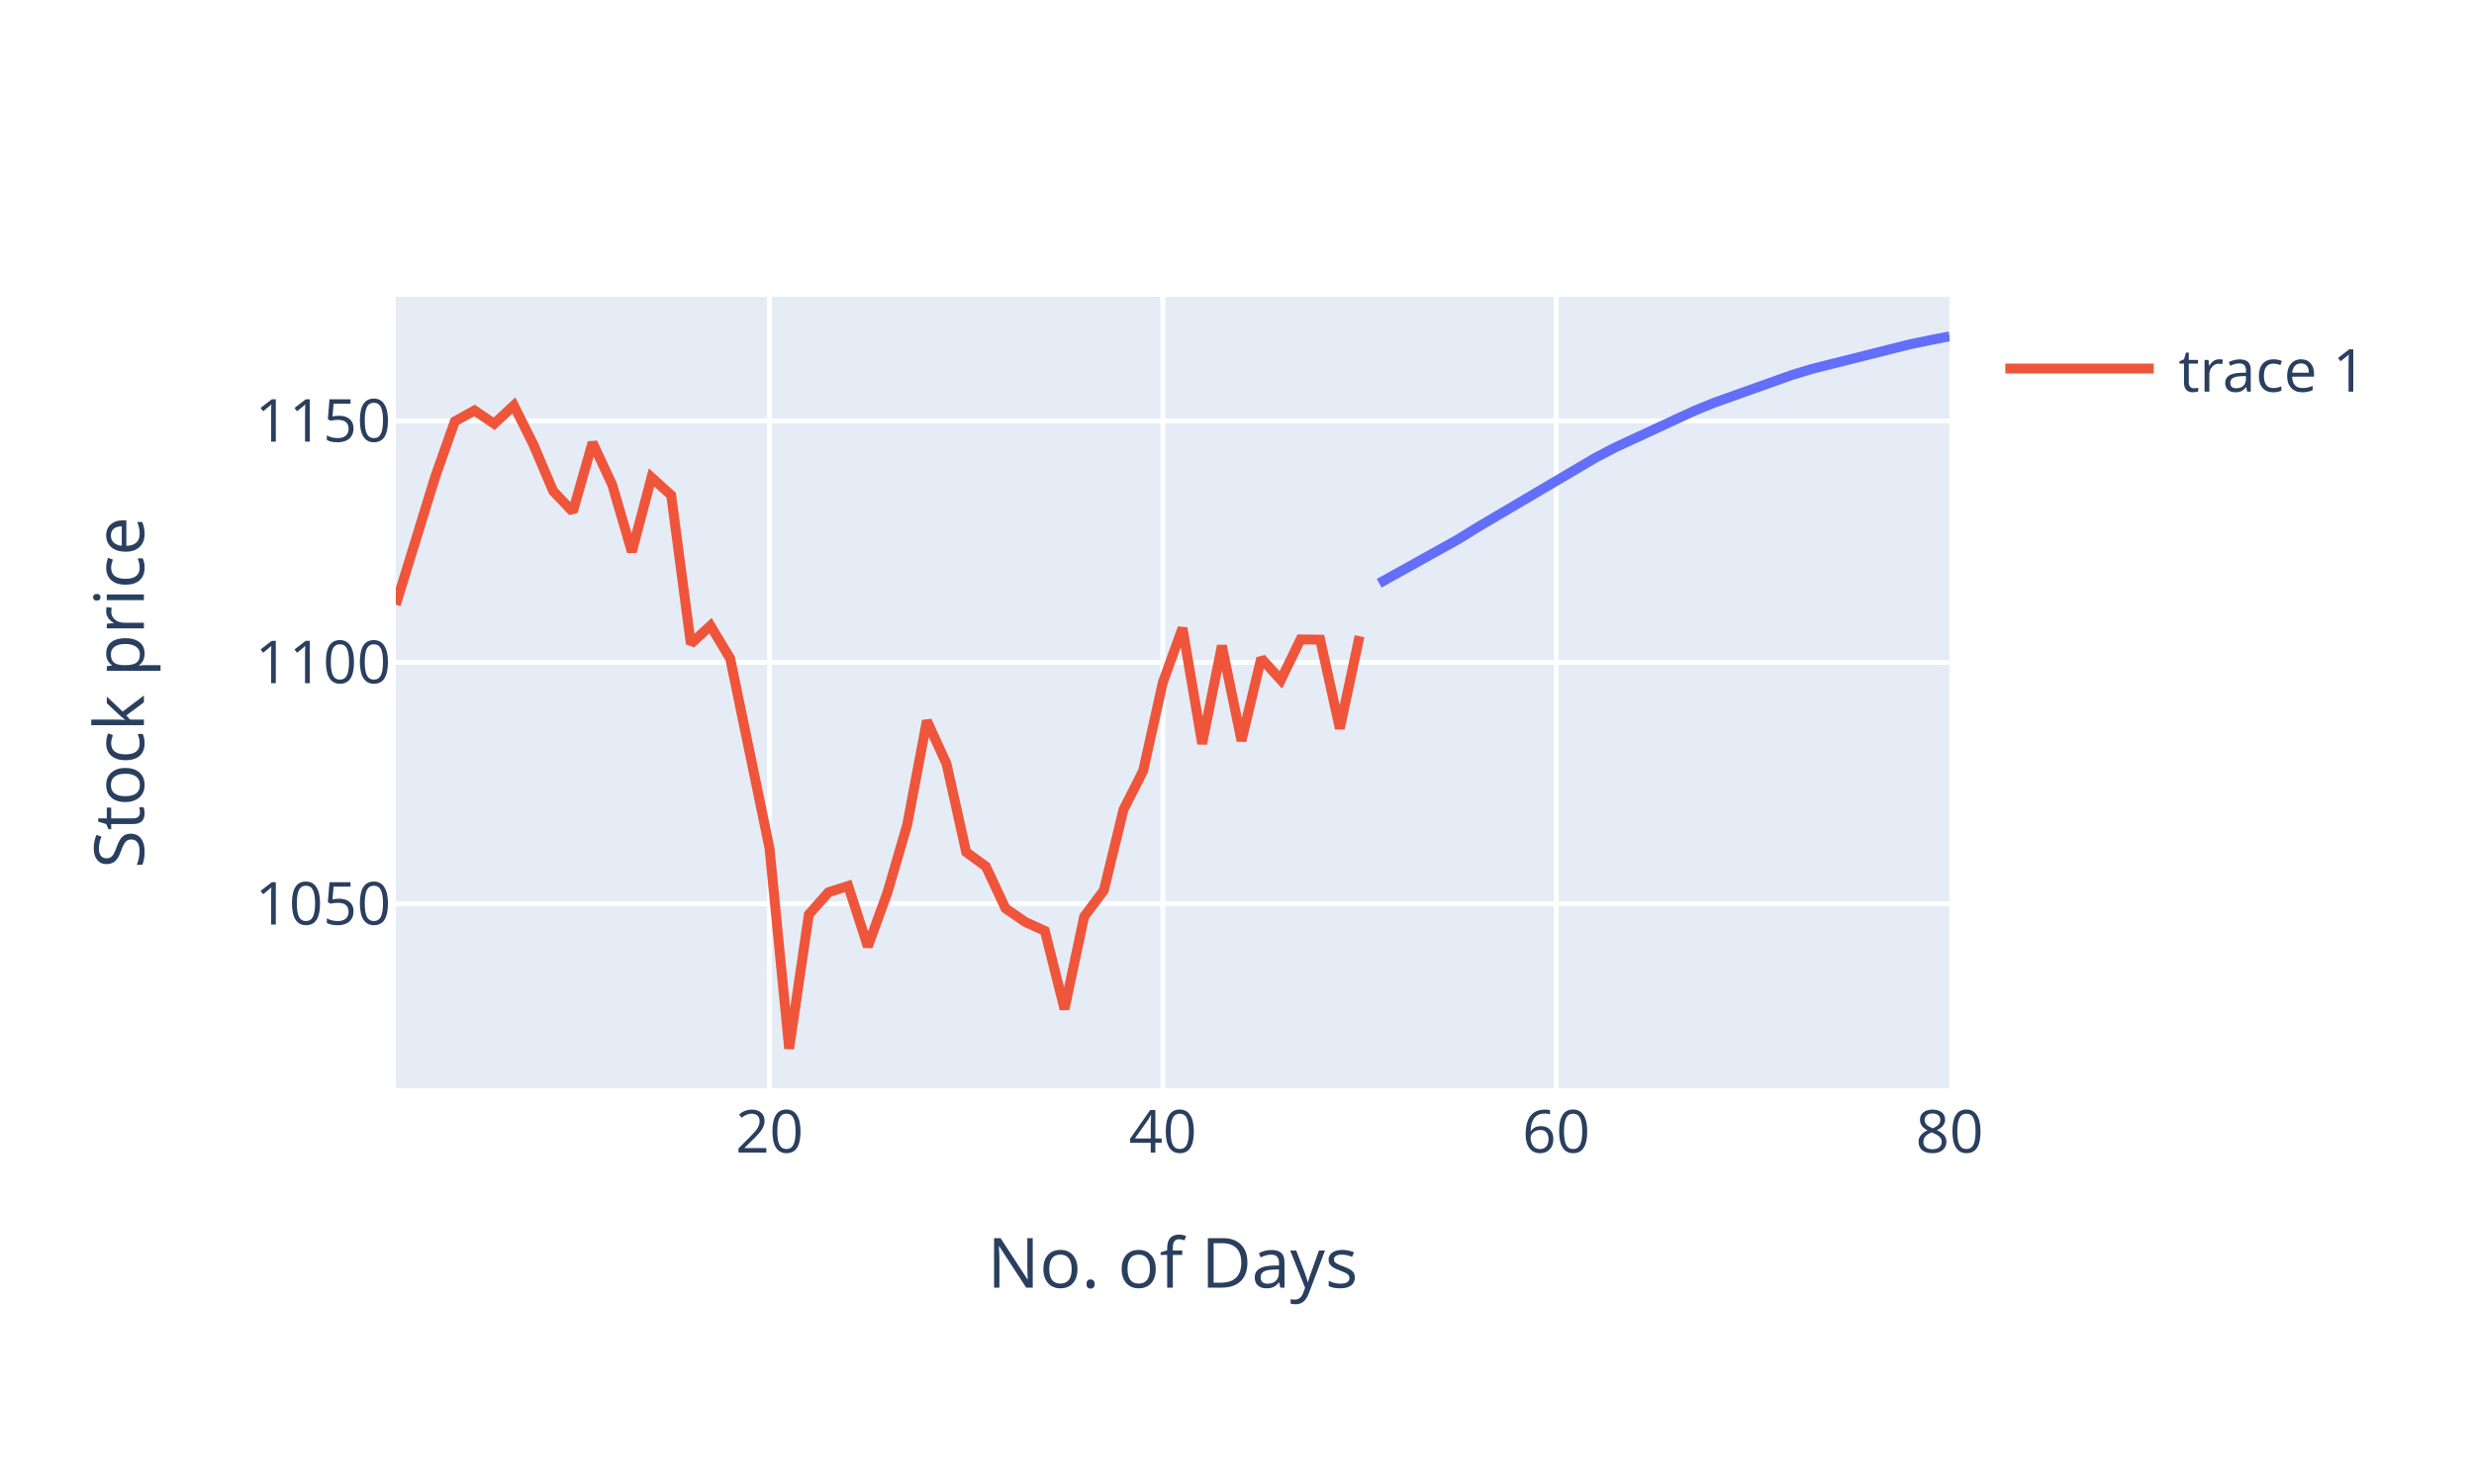
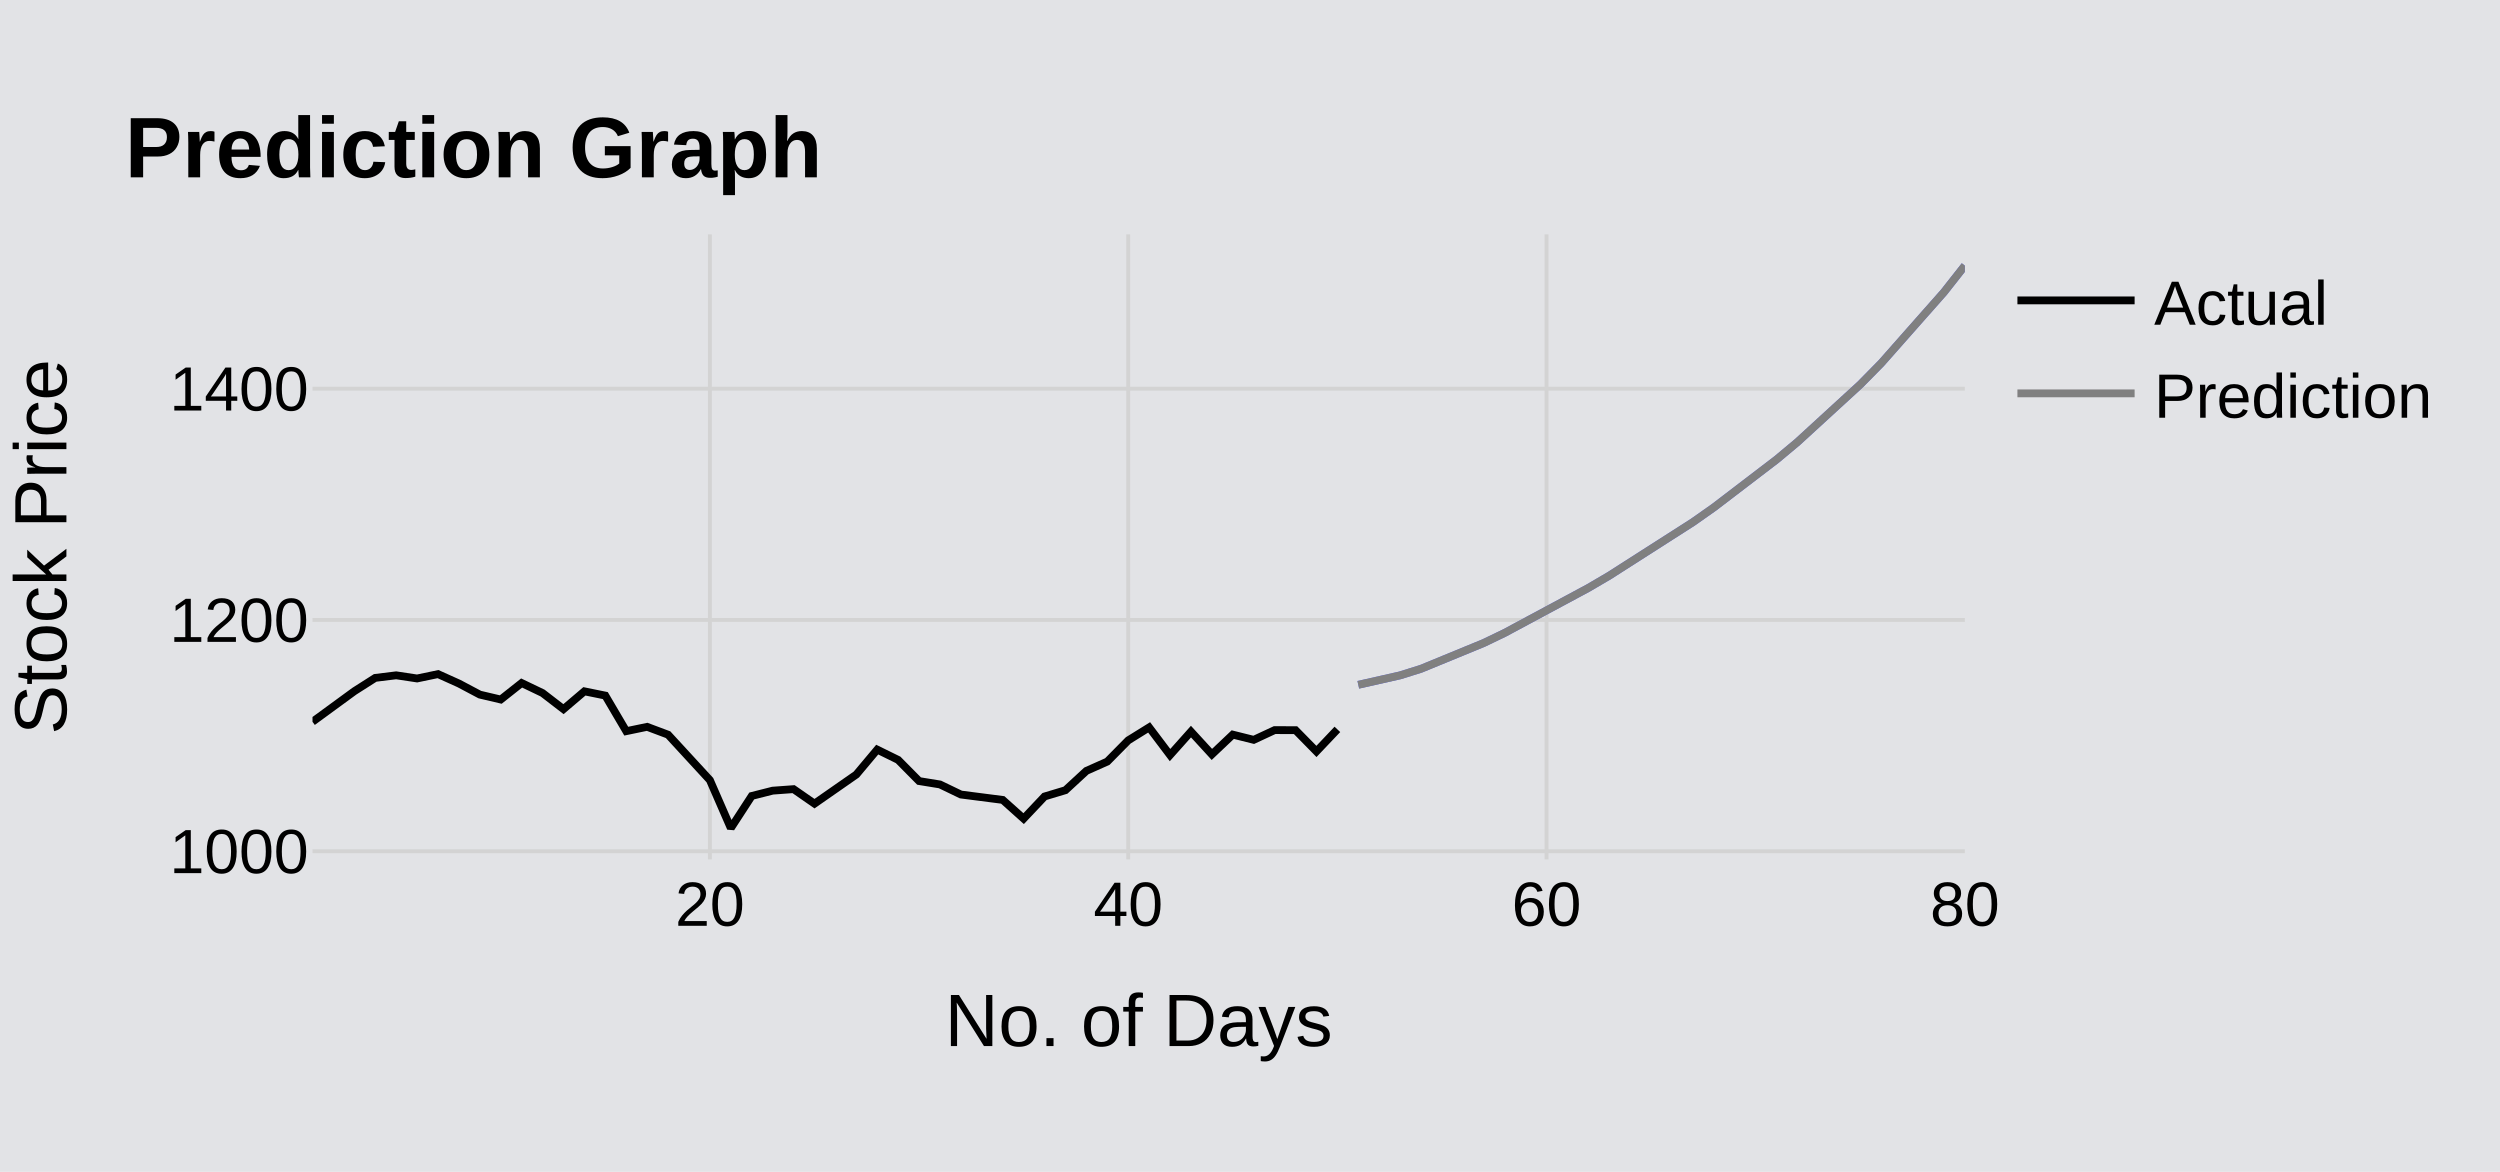
- <svg xmlns="http://www.w3.org/2000/svg" class="main-svg" width="500" height="300" style="" viewBox="0 0 500 300">
-   <rect x="0" y="0" width="500" height="300" style="fill: rgb(255, 255, 255); fill-opacity: 1;" />
-   <defs id="defs-b2b960">
+ <svg xmlns="http://www.w3.org/2000/svg" class="main-svg" width="640" height="300" style="" viewBox="0 0 640 300">
+   <rect x="0" y="0" width="640" height="300" style="fill: rgb(226, 227, 230); fill-opacity: 1;" />
+   <defs id="defs-b2e786">
    <g class="clips">
-       <clipPath id="clipb2b960xyplot" class="plotclip">
-         <rect width="314" height="160" />
+       <clipPath id="clipb2e786xyplot" class="plotclip">
+         <rect width="423" height="160" />
      </clipPath>
-       <clipPath class="axesclip" id="clipb2b960x">
-         <rect x="80" y="0" width="314" height="300" />
+       <clipPath class="axesclip" id="clipb2e786x">
+         <rect x="80" y="0" width="423" height="300" />
      </clipPath>
-       <clipPath class="axesclip" id="clipb2b960y">
-         <rect x="0" y="60" width="500" height="160" />
+       <clipPath class="axesclip" id="clipb2e786y">
+         <rect x="0" y="60" width="640" height="160" />
      </clipPath>
-       <clipPath class="axesclip" id="clipb2b960xy">
-         <rect x="80" y="60" width="314" height="160" />
+       <clipPath class="axesclip" id="clipb2e786xy">
+         <rect x="80" y="60" width="423" height="160" />
      </clipPath>
    </g>
    <g class="gradients" />
    <g class="patterns" />
  </defs>
-   <g class="bglayer">
-     <rect class="bg" x="80" y="60" width="314" height="160" style="fill: rgb(229, 236, 246); fill-opacity: 1; stroke-width: 0;" />
-   </g>
+   <g class="bglayer" />
  <g class="layer-below">
    <g class="imagelayer" />
    <g class="shapelayer" />
  </g>
  <g class="cartesianlayer">
    <g class="subplot xy">
      <g class="layer-subplot">
        <g class="shapelayer" />
        <g class="imagelayer" />
      </g>
      <g class="minor-gridlayer">
        <g class="x" />
        <g class="y" />
      </g>
      <g class="gridlayer">
        <g class="x">
-           <path class="xgrid crisp" transform="translate(155.52,0)" d="M0,60v160" style="stroke: rgb(255, 255, 255); stroke-opacity: 1; stroke-width: 1px;" />
-           <path class="xgrid crisp" transform="translate(235.01,0)" d="M0,60v160" style="stroke: rgb(255, 255, 255); stroke-opacity: 1; stroke-width: 1px;" />
-           <path class="xgrid crisp" transform="translate(314.51,0)" d="M0,60v160" style="stroke: rgb(255, 255, 255); stroke-opacity: 1; stroke-width: 1px;" />
+           <path class="xgrid crisp" transform="translate(181.73,0)" d="M0,60v160" style="stroke: rgb(211, 211, 211); stroke-opacity: 1; stroke-width: 1px;" />
+           <path class="xgrid crisp" transform="translate(288.82,0)" d="M0,60v160" style="stroke: rgb(211, 211, 211); stroke-opacity: 1; stroke-width: 1px;" />
+           <path class="xgrid crisp" transform="translate(395.91,0)" d="M0,60v160" style="stroke: rgb(211, 211, 211); stroke-opacity: 1; stroke-width: 1px;" />
        </g>
        <g class="y">
-           <path class="ygrid crisp" transform="translate(0,182.71)" d="M80,0h314" style="stroke: rgb(255, 255, 255); stroke-opacity: 1; stroke-width: 1px;" />
-           <path class="ygrid crisp" transform="translate(0,133.9)" d="M80,0h314" style="stroke: rgb(255, 255, 255); stroke-opacity: 1; stroke-width: 1px;" />
-           <path class="ygrid crisp" transform="translate(0,85.08)" d="M80,0h314" style="stroke: rgb(255, 255, 255); stroke-opacity: 1; stroke-width: 1px;" />
+           <path class="ygrid crisp" transform="translate(0,217.92)" d="M80,0h423" style="stroke: rgb(211, 211, 211); stroke-opacity: 1; stroke-width: 1px;" />
+           <path class="ygrid crisp" transform="translate(0,158.71)" d="M80,0h423" style="stroke: rgb(211, 211, 211); stroke-opacity: 1; stroke-width: 1px;" />
+           <path class="ygrid crisp" transform="translate(0,99.5)" d="M80,0h423" style="stroke: rgb(211, 211, 211); stroke-opacity: 1; stroke-width: 1px;" />
        </g>
      </g>
      <g class="zerolinelayer" />
-       <g class="layer-between">
-         <g class="shapelayer" />
-         <g class="imagelayer" />
-       </g>
      <path class="xlines-below" />
      <path class="ylines-below" />
      <g class="overlines-below" />
      <g class="xaxislayer-below" />
      <g class="yaxislayer-below" />
      <g class="overaxes-below" />
-       <g class="plot" transform="translate(80,60)" clip-path="url(#clipb2b960xyplot)">
+       <g class="plot" transform="translate(80,60)" clip-path="url(#clipb2e786xyplot)">
        <g class="scatterlayer mlayer">
-           <g class="trace scatter trace96b695" style="stroke-miterlimit: 2; opacity: 1;">
+           <g class="trace scatter tracee4612b" style="stroke-miterlimit: 2; opacity: 1;">
            <g class="fills" />
            <g class="errorbars" />
            <g class="lines">
-               <path class="js-line" d="M198.73,57.91L214.63,49.06L218.61,46.6L242.46,32.53L246.43,30.46L262.33,23.09L266.3,21.46L282.2,15.79L286.18,14.58L306.05,9.59L310.03,8.77L314,8" style="vector-effect: none; fill: none; stroke: rgb(99, 110, 250); stroke-opacity: 1; stroke-width: 2px; opacity: 1;" />
+               <path class="js-line" d="M267.72,115.31L278.43,112.89L283.78,111.21L299.85,104.6L305.2,102.02L326.62,90.51L331.97,87.37L353.39,73.67L358.75,69.9L374.81,57.63L380.16,53.16L396.23,38.43L401.58,32.99L417.65,14.8L423,8" style="vector-effect: none; fill: none; stroke: rgb(99, 110, 250); stroke-opacity: 1; stroke-width: 2px; opacity: 1;" />
            </g>
            <g class="points" />
            <g class="text" />
          </g>
-           <g class="trace scatter tracebbb37f" style="stroke-miterlimit: 2; opacity: 1;">
+           <g class="trace scatter trace067c8c" style="stroke-miterlimit: 2; opacity: 1;">
            <g class="fills" />
            <g class="errorbars" />
            <g class="lines">
-               <path class="js-line" d="M0,62.23L7.95,36.41L11.92,25.18L15.9,22.98L19.87,25.67L23.85,21.96L27.82,29.92L31.8,39.29L35.77,43.44L39.75,29.48L43.72,37.97L47.7,51.54L51.67,36.51L55.65,40.12L59.62,70.14L63.59,66.48L67.57,73.12L75.52,111.48L79.49,152L83.47,124.86L87.44,120.37L91.42,119.1L95.39,131.35L99.37,120.37L103.34,106.75L107.32,85.71L111.29,94.4L115.27,112.27L119.24,115.15L123.22,123.64L127.19,126.37L131.16,128.18L135.14,143.99L139.11,125.3L143.09,119.98L147.06,103.67L151.04,95.81L155.01,77.95L158.99,66.97L162.96,90.35L166.94,70.53L170.91,89.76L174.89,73.07L178.86,77.46L182.84,69.26L186.81,69.31L190.78,87.27L194.76,68.62" style="vector-effect: none; fill: none; stroke: rgb(239, 85, 59); stroke-opacity: 1; stroke-width: 2px; opacity: 1;" />
+               <path class="js-line" d="M0,124.78L10.71,116.95L16.06,113.54L21.42,112.88L26.77,113.69L32.13,112.57L37.48,114.98L42.84,117.82L48.19,119.08L53.54,114.85L58.9,117.42L64.25,121.54L69.61,116.98L74.96,118.07L80.32,127.18L85.67,126.07L91.03,128.08L101.73,139.71L107.09,152L112.44,143.77L117.8,142.41L123.15,142.02L128.51,145.74L139.22,138.28L144.57,131.9L149.92,134.53L155.28,139.95L160.63,140.82L165.99,143.4L176.7,144.78L182.05,149.57L187.41,143.9L192.76,142.29L198.11,137.35L203.47,134.96L208.82,129.54L214.18,126.21L219.53,133.3L224.89,127.29L230.24,133.13L235.59,128.06L240.95,129.4L246.3,126.91L251.66,126.92L257.01,132.37L262.37,126.72" style="vector-effect: none; fill: none; stroke: rgb(0, 0, 0); stroke-opacity: 1; stroke-width: 2px; opacity: 1;" />
+             </g>
+             <g class="points" />
+             <g class="text" />
+           </g>
+           <g class="trace scatter tracebf9da4" style="stroke-miterlimit: 2; opacity: 1;">
+             <g class="fills" />
+             <g class="errorbars" />
+             <g class="lines">
+               <path class="js-line" d="M267.72,115.31L278.43,112.89L283.78,111.21L299.85,104.6L305.2,102.02L326.62,90.51L331.97,87.37L353.39,73.67L358.75,69.9L374.81,57.63L380.16,53.16L396.23,38.43L401.58,32.99L417.65,14.8L423,8" style="vector-effect: none; fill: none; stroke: rgb(128, 128, 128); stroke-opacity: 1; stroke-width: 2px; opacity: 1;" />
            </g>
            <g class="points" />
            <g class="text" />
          </g>
        </g>
      </g>
      <g class="overplot" />
      <path class="xlines-above crisp" d="M0,0" style="fill: none;" />
      <path class="ylines-above crisp" d="M0,0" style="fill: none;" />
      <g class="overlines-above" />
      <g class="xaxislayer-above">
        <g class="xtick">
-           <text text-anchor="middle" x="0" y="233" transform="translate(155.52,0)" style="font-family: 'Open Sans', verdana, arial, sans-serif; font-size: 12px; fill: rgb(42, 63, 95); fill-opacity: 1; white-space: pre; opacity: 1;">20</text>
+           <text text-anchor="middle" x="0" y="237" transform="translate(181.73,0)" style="font-family: Arial; font-size: 16px; fill: rgb(0, 0, 0); fill-opacity: 1; white-space: pre; opacity: 1;">20</text>
        </g>
        <g class="xtick">
-           <text text-anchor="middle" x="0" y="233" style="font-family: 'Open Sans', verdana, arial, sans-serif; font-size: 12px; fill: rgb(42, 63, 95); fill-opacity: 1; white-space: pre; opacity: 1;" transform="translate(235.01,0)">40</text>
+           <text text-anchor="middle" x="0" y="237" style="font-family: Arial; font-size: 16px; fill: rgb(0, 0, 0); fill-opacity: 1; white-space: pre; opacity: 1;" transform="translate(288.82,0)">40</text>
        </g>
        <g class="xtick">
-           <text text-anchor="middle" x="0" y="233" style="font-family: 'Open Sans', verdana, arial, sans-serif; font-size: 12px; fill: rgb(42, 63, 95); fill-opacity: 1; white-space: pre; opacity: 1;" transform="translate(314.51,0)">60</text>
+           <text text-anchor="middle" x="0" y="237" style="font-family: Arial; font-size: 16px; fill: rgb(0, 0, 0); fill-opacity: 1; white-space: pre; opacity: 1;" transform="translate(395.91,0)">60</text>
        </g>
        <g class="xtick">
-           <text text-anchor="middle" x="0" y="233" style="font-family: 'Open Sans', verdana, arial, sans-serif; font-size: 12px; fill: rgb(42, 63, 95); fill-opacity: 1; white-space: pre; opacity: 1;" transform="translate(394,0)">80</text>
+           <text text-anchor="middle" x="0" y="237" style="font-family: Arial; font-size: 16px; fill: rgb(0, 0, 0); fill-opacity: 1; white-space: pre; opacity: 1;" transform="translate(503,0)">80</text>
        </g>
      </g>
      <g class="yaxislayer-above">
        <g class="ytick">
-           <text text-anchor="end" x="79" y="4.2" transform="translate(0,182.71)" style="font-family: 'Open Sans', verdana, arial, sans-serif; font-size: 12px; fill: rgb(42, 63, 95); fill-opacity: 1; white-space: pre; opacity: 1;">1050</text>
+           <text text-anchor="end" x="79" y="5.6" transform="translate(0,217.92)" style="font-family: Arial; font-size: 16px; fill: rgb(0, 0, 0); fill-opacity: 1; white-space: pre; opacity: 1;">1000</text>
        </g>
        <g class="ytick">
-           <text text-anchor="end" x="79" y="4.2" style="font-family: 'Open Sans', verdana, arial, sans-serif; font-size: 12px; fill: rgb(42, 63, 95); fill-opacity: 1; white-space: pre; opacity: 1;" transform="translate(0,133.9)">1100</text>
+           <text text-anchor="end" x="79" y="5.6" style="font-family: Arial; font-size: 16px; fill: rgb(0, 0, 0); fill-opacity: 1; white-space: pre; opacity: 1;" transform="translate(0,158.71)">1200</text>
        </g>
        <g class="ytick">
-           <text text-anchor="end" x="79" y="4.2" style="font-family: 'Open Sans', verdana, arial, sans-serif; font-size: 12px; fill: rgb(42, 63, 95); fill-opacity: 1; white-space: pre; opacity: 1;" transform="translate(0,85.08)">1150</text>
+           <text text-anchor="end" x="79" y="5.6" style="font-family: Arial; font-size: 16px; fill: rgb(0, 0, 0); fill-opacity: 1; white-space: pre; opacity: 1;" transform="translate(0,99.5)">1400</text>
        </g>
      </g>
      <g class="overaxes-above" />
    </g>
  </g>
  <g class="polarlayer" />
  <g class="smithlayer" />
  <g class="ternarylayer" />
  <g class="geolayer" />
  <g class="funnelarealayer" />
  <g class="pielayer" />
  <g class="iciclelayer" />
  <g class="treemaplayer" />
  <g class="sunburstlayer" />
  <g class="glimages" />
-   <defs id="topdefs-b2b960">
+   <defs id="topdefs-b2e786">
    <g class="clips" />
-     <clipPath id="legendb2b960">
-       <rect width="88" height="29" x="0" y="0" />
+     <clipPath id="legendb2e786">
+       <rect width="117" height="58" x="0" y="0" />
    </clipPath>
  </defs>
  <g class="layer-above">
    <g class="imagelayer" />
    <g class="shapelayer" />
  </g>
  <g class="infolayer">
-     <g class="legend" pointer-events="all" transform="translate(400.28,60)">
-       <rect class="bg" shape-rendering="crispEdges" width="88" height="29" x="0" y="0" style="stroke: rgb(68, 68, 68); stroke-opacity: 1; fill: rgb(255, 255, 255); fill-opacity: 1; stroke-width: 0px;" />
-       <g class="scrollbox" transform="" clip-path="url(#legendb2b960)">
+     <g class="legend" pointer-events="all" transform="translate(511.46,60)">
+       <rect class="bg" shape-rendering="crispEdges" width="117" height="58" x="0" y="0" style="stroke: rgb(68, 68, 68); stroke-opacity: 1; fill: rgb(226, 227, 230); fill-opacity: 1; stroke-width: 0px;" />
+       <g class="scrollbox" transform="" clip-path="url(#legendb2e786)">
        <g class="groups">
-           <g class="traces" transform="translate(0,14.5)" style="opacity: 1;">
-             <text class="legendtext" text-anchor="start" x="40" y="4.68" style="font-family: 'Open Sans', verdana, arial, sans-serif; font-size: 12px; fill: rgb(42, 63, 95); fill-opacity: 1; white-space: pre;">trace 1</text>
+           <g class="traces" transform="translate(0,16.9)" style="opacity: 1;">
+             <text class="legendtext" text-anchor="start" x="40" y="6.24" style="font-family: Arial; font-size: 16px; fill: rgb(0, 0, 0); fill-opacity: 1; white-space: pre;">Actual</text>
            <g class="layers" style="opacity: 1;">
              <g class="legendfill" />
              <g class="legendlines">
-                 <path class="js-line" d="M5,0h30" style="fill: none; stroke: rgb(239, 85, 59); stroke-opacity: 1; stroke-width: 2px;" />
+                 <path class="js-line" d="M5,0h30" style="fill: none; stroke: rgb(0, 0, 0); stroke-opacity: 1; stroke-width: 2px;" />
              </g>
              <g class="legendsymbols">
                <g class="legendpoints" />
              </g>
            </g>
-             <rect class="legendtoggle" x="0" y="-9.5" width="82.094" height="19" style="fill: rgb(0, 0, 0); fill-opacity: 0;" />
+             <rect class="legendtoggle" x="0" y="-11.9" width="111.25" height="23.8" style="fill: rgb(0, 0, 0); fill-opacity: 0;" />
+           </g>
+           <g class="traces" transform="translate(0,40.7)" style="opacity: 1;">
+             <text class="legendtext" text-anchor="start" x="40" y="6.24" style="font-family: Arial; font-size: 16px; fill: rgb(0, 0, 0); fill-opacity: 1; white-space: pre;">Prediction</text>
+             <g class="layers" style="opacity: 1;">
+               <g class="legendfill" />
+               <g class="legendlines">
+                 <path class="js-line" d="M5,0h30" style="fill: none; stroke: rgb(128, 128, 128); stroke-opacity: 1; stroke-width: 2px;" />
+               </g>
+               <g class="legendsymbols">
+                 <g class="legendpoints" />
+               </g>
+             </g>
+             <rect class="legendtoggle" x="0" y="-11.9" width="111.25" height="23.8" style="fill: rgb(0, 0, 0); fill-opacity: 0;" />
          </g>
        </g>
      </g>
      <rect class="scrollbar" rx="20" ry="3" width="0" height="0" x="0" y="0" style="fill: rgb(128, 139, 164); fill-opacity: 1;" />
    </g>
-     <g class="g-gtitle" />
+     <g class="g-gtitle">
+       <text class="gtitle" x="32" y="30" text-anchor="start" dy="0.7em" style="font-family: Arial; font-size: 22px; fill: rgb(0, 0, 0); opacity: 1; font-weight: normal; white-space: pre;">
+         <tspan style="font-weight:bold">
+           <tspan style="font-weight:bold">Prediction Graph</tspan>
+         </tspan>
+       </text>
+     </g>
    <g class="g-xtitle">
-       <text class="xtitle" x="237" y="260.3" text-anchor="middle" style="font-family: 'Open Sans', verdana, arial, sans-serif; font-size: 14px; fill: rgb(42, 63, 95); opacity: 1; white-space: pre;">No. of Days</text>
+       <text class="xtitle" x="291.5" y="267.8" text-anchor="middle" style="font-family: Arial; font-size: 19px; fill: rgb(0, 0, 0); opacity: 1; font-weight: normal; white-space: pre;">No. of Days</text>
    </g>
-     <g class="g-ytitle">
-       <text class="ytitle" transform="rotate(-90,29.08438,140)" x="29.084" y="140" text-anchor="middle" style="font-family: 'Open Sans', verdana, arial, sans-serif; font-size: 14px; fill: rgb(42, 63, 95); opacity: 1; white-space: pre;">Stock price</text>
+     <g class="g-ytitle" transform="translate(1.393555,0)">
+       <text class="ytitle" transform="rotate(-90,15.60625,140)" x="15.606" y="140" text-anchor="middle" style="font-family: Arial; font-size: 19px; fill: rgb(0, 0, 0); opacity: 1; font-weight: normal; white-space: pre;">Stock Price</text>
    </g>
  </g>
</svg>
